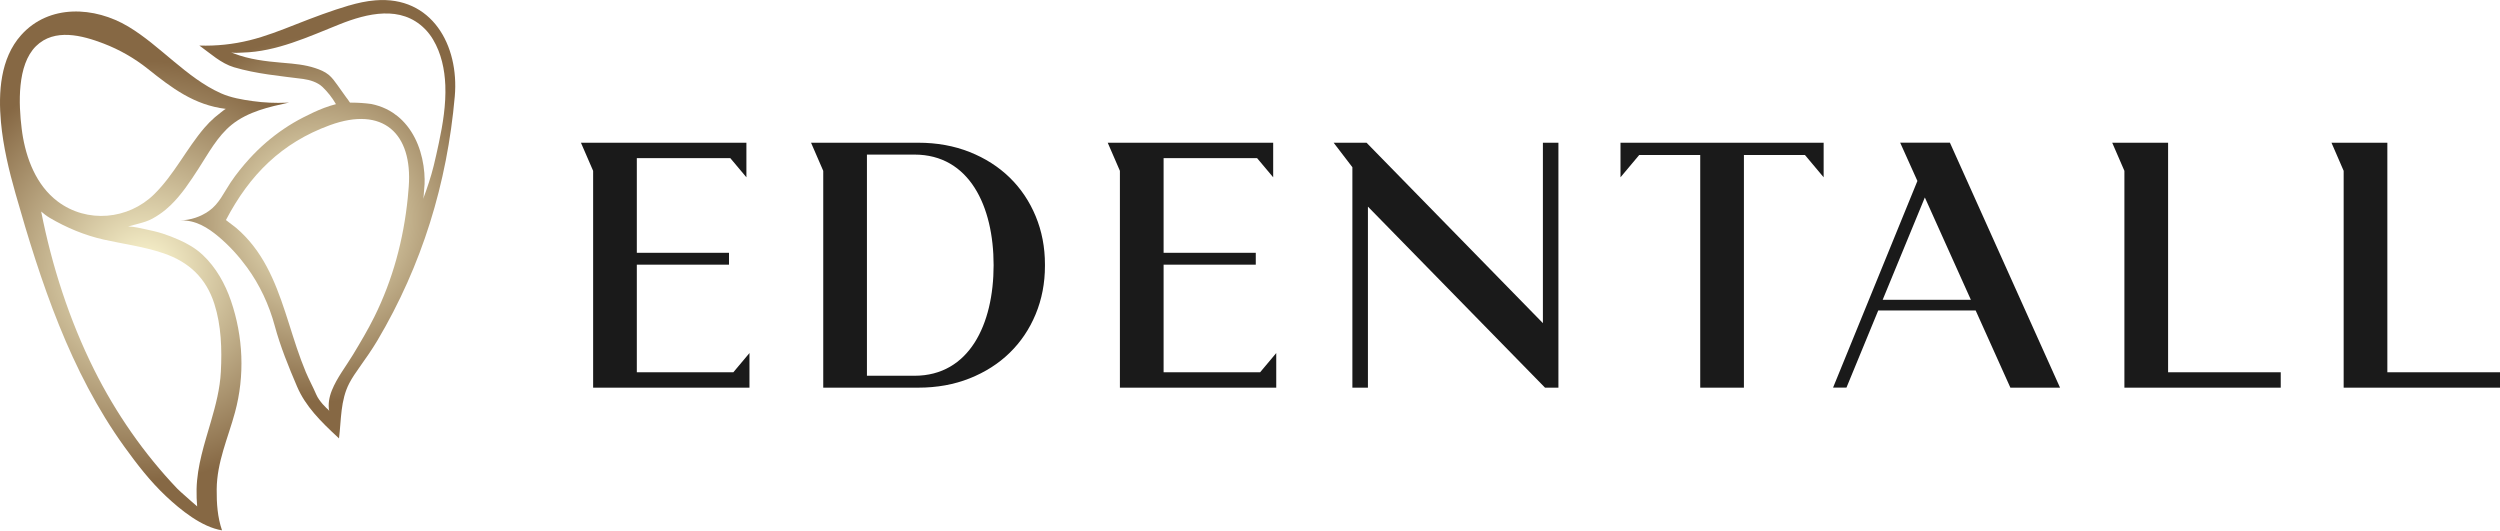
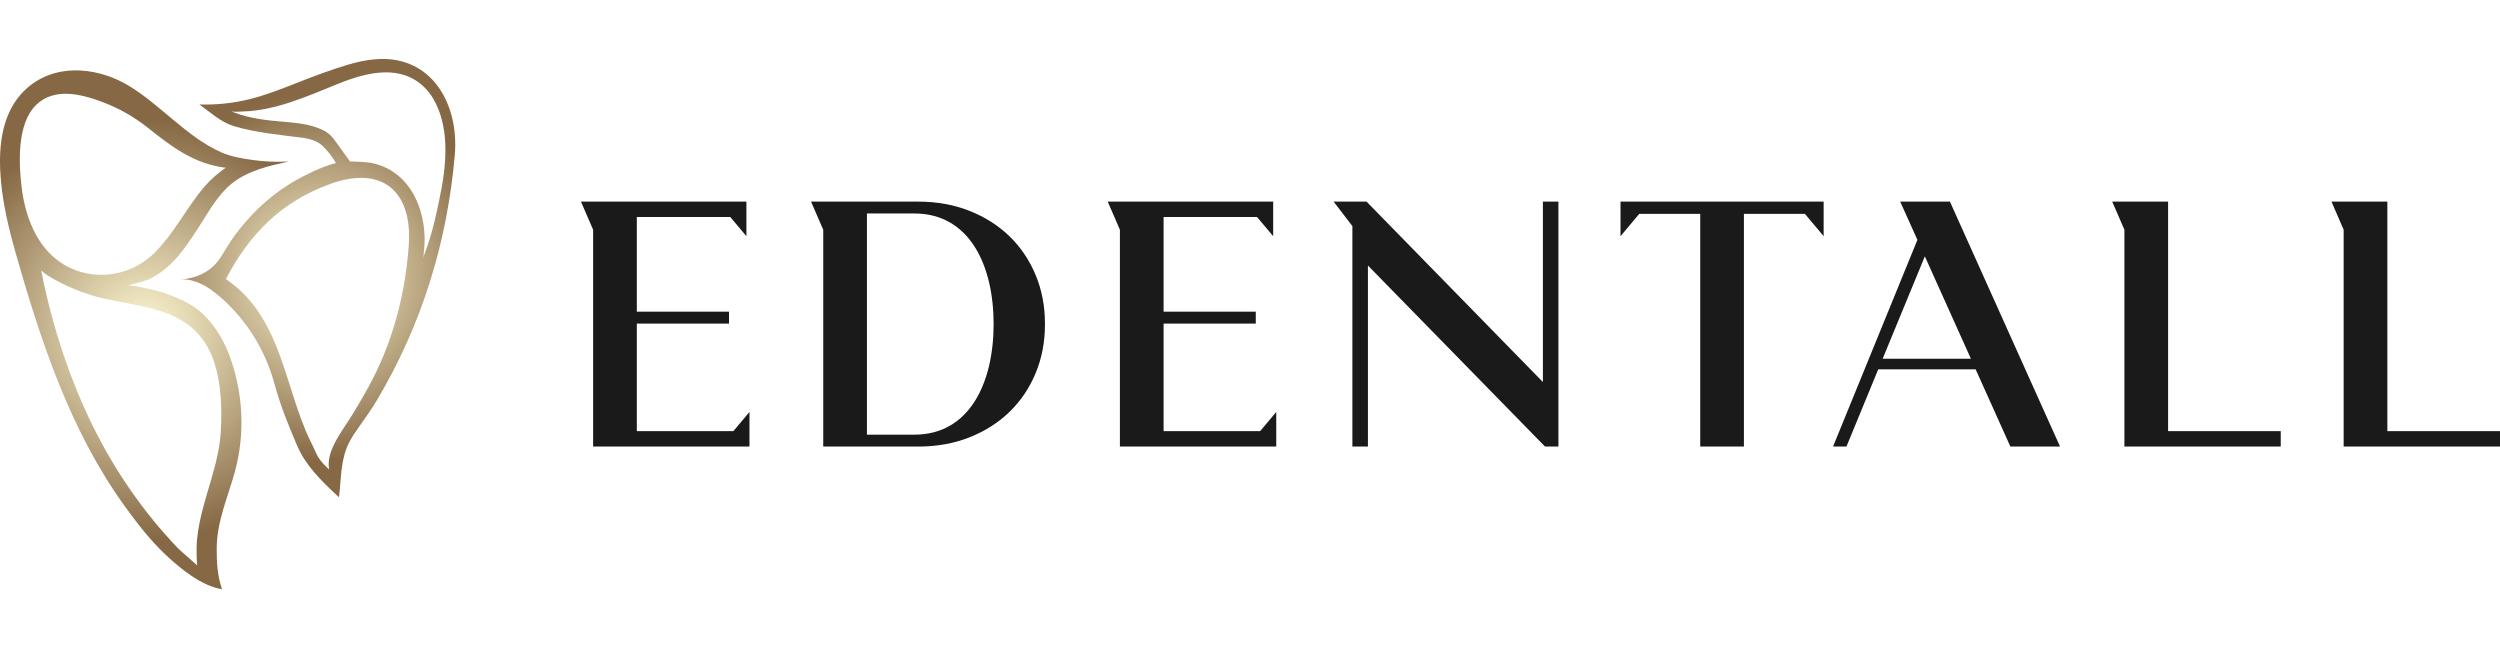
- <svg xmlns="http://www.w3.org/2000/svg" xmlns:xlink="http://www.w3.org/1999/xlink" id="Layer_1" viewBox="0 0 1142.04 242.27">
+ <svg xmlns="http://www.w3.org/2000/svg" xmlns:xlink="http://www.w3.org/1999/xlink" id="Layer_1" viewBox="0 0 1142.04 242.27" width="189px" height="49px">
  <defs>
    <style>
      .cls-1 {
        fill: url(#radial-gradient);
      }

      .cls-2 {
        fill: url(#radial-gradient-2);
      }

      .cls-3 {
        fill: #1a1a1a;
      }
    </style>
    <radialGradient id="radial-gradient" cx="66.04" cy="123.76" fx="66.04" fy="123.76" r="95.93" gradientUnits="userSpaceOnUse">
      <stop offset="0" stop-color="#fef9d3" />
      <stop offset="1" stop-color="#866844" />
    </radialGradient>
    <radialGradient id="radial-gradient-2" cx="145.24" cy="100.13" fx="145.24" fy="100.13" r="83.55" xlink:href="#radial-gradient" />
  </defs>
  <g>
    <path class="cls-3" d="M342.37,161.28v15.8h-71.42v-99.04l-5.57-12.85h5.57s70.02,0,70.02,0v15.8l-7.36-8.76h-42.7v43.25h42.11v5.43h-42.11v49.14h44.1l7.36-8.77Z" />
    <path class="cls-3" d="M477.35,121.14c0,.11,0,.21,0,.32,0,7.89-1.42,15.24-4.24,22.06-2.83,6.82-6.79,12.71-11.88,17.66-5.09,4.96-11.19,8.84-18.29,11.67-7.1,2.82-14.92,4.24-23.45,4.24h-43.42v-99.04l-5.57-12.85h5.57s43.42,0,43.42,0c8.54,0,16.35,1.42,23.45,4.24,7.1,2.82,13.19,6.71,18.29,11.67,5.09,4.96,9.05,10.84,11.88,17.66,2.83,6.82,4.24,14.17,4.24,22.06,0,.11,0,.21,0,.32ZM453.9,121.14c0-27.01-11.14-50.52-36.14-50.52h-21.73v101.03h21.73c25,0,36.14-23.5,36.14-50.52Z" />
    <path class="cls-3" d="M583.01,161.28v15.8h-71.42v-99.04l-5.57-12.85h5.57s70.02,0,70.02,0v15.8l-7.36-8.76h-42.7v43.25h42.11v5.43h-42.11v49.14h44.1l7.36-8.77Z" />
    <path class="cls-3" d="M711.91,65.19v111.89h-6.13l-80.89-82.69v82.69h-7.1v-100.69l-8.57-11.2h15.03l80.57,82.42v-82.42h7.1Z" />
    <path class="cls-3" d="M833.07,65.19v15.8l-8.55-10.19h-27.87v106.28h-19.96v-106.28h-27.87l-8.55,10.19v-15.8h92.81Z" />
    <path class="cls-3" d="M941.06,177.08h-22.69l-9.08-20.19-6.78-15.07h-44.5l-14.52,35.25h-6.12l38.53-94.4-7.87-17.49h15.01s7.71,0,7.71,0l50.3,111.89ZM900.33,136.96l-16.27-36.17-4.76-10.59-19.27,46.76h40.3Z" />
    <path class="cls-3" d="M1041.88,170.05v7.03h-71.42v-99.04l-5.57-12.85h25.53v104.86h51.46Z" />
    <path class="cls-3" d="M1142.04,170.05v7.03h-71.42v-99.04l-5.57-12.85h25.53v104.86h51.46Z" />
  </g>
  <g>
    <path class="cls-1" d="M81.53,109.47c-2.35-1.04-4.75-1.97-7.19-2.76-2.51-.81-5.1-1.39-7.67-1.93-2.53-.53-5.03-1.17-7.62-1.31-.16,0-.4-.06-.55-.02,1.52-.4,3.05-.81,4.57-1.21,2.26-.6,4.52-1.24,6.58-2.38,2.11-1.16,4.11-2.5,5.97-4.04.77-.64,1.51-1.3,2.23-1.99,5.12-4.91,9.02-10.92,12.88-16.87,4.49-6.93,8.63-14.77,15.16-20.02,3.68-2.96,8.01-5.03,12.48-6.56s9.09-2.53,13.71-3.54c-.36.02-.72.04-1.09.06-5.18.24-10.38,0-15.51-.71-4.87-.67-10.01-1.55-14.5-3.55-8-3.56-14.94-9.08-21.63-14.63-6.71-5.56-13.28-11.41-20.78-15.9C43.18,2.93,22.43,1.77,9.66,16.03.11,26.7-.81,42.27.44,55.84c1.02,11.07,3.62,21.95,6.66,32.63,11.48,40.37,24.94,81.26,49.74,115.64,5.75,7.97,11.81,15.82,19,22.57,6.66,6.26,16.29,14.11,25.59,15.59-2.07-5.95-2.5-12.36-2.44-18.76.11-12.56,5.15-23.29,8.36-35.16,4.55-16.8,3.77-34.54-1.86-50.98-2.62-7.65-6.8-15.19-12.83-20.86-3.4-3.2-7.16-5.29-11.11-7.03ZM10.15,60.58c-.09-.58-.16-1.16-.24-1.73-1.4-11.25-2.18-29.17,6.53-37.77,8.44-8.32,21.15-4.91,30.85-1.2,7.28,2.79,14.13,6.7,20.22,11.56,10.95,8.74,21.19,16.55,35.65,18.3-.92.48-1.62,1.16-2.44,1.77-.88.66-1.74,1.35-2.57,2.07-1.71,1.49-3.32,3.1-4.79,4.83-8.23,9.65-13.83,21.37-22.91,30.31-11.87,11.68-30.7,13.4-44.12,3.29-9.78-7.37-14.44-19.63-16.19-31.43ZM96.4,192.41c-2.97,10.21-6.34,20.32-6.6,30.99-.03,1.34-.02,2.68.03,4.02.03.67.06,1.34.11,2.01.02.35.05.7.08,1.04.01.15-.02.79.08.88-1.83-1.61-3.71-3.17-5.49-4.82-1.21-1.12-2.54-2.16-3.67-3.35-15.2-15.96-28.04-34.45-37.93-54.27-11.35-22.74-19.28-47.37-24.2-72.28,1.18,1,2.47,2.03,3.87,2.86,7.65,4.52,16.03,8.01,24.71,9.96,9.11,2.04,18.48,3.23,27.34,6.26,11.64,3.98,19.43,11.32,23.2,23.12,3.17,9.93,3.49,20.65,2.96,30.98-.4,7.75-2.34,15.2-4.49,22.59Z" />
    <path class="cls-2" d="M159.44,2.5c-8.24,2.44-16.17,5.44-24.17,8.59-6.98,2.75-13.98,5.51-21.27,7.31-7.48,1.85-15.22,2.66-22.92,2.41,4.95,3.55,9.88,8.15,15.8,9.91,10.18,3.03,21.02,3.98,31.64,5.35,3.06.44,6.51,1.47,8.81,3.66,2.39,2.27,4.49,4.99,6.14,7.85-1.83.47-3.63,1.05-5.4,1.71-3.25,1.23-6.45,2.77-9.56,4.36-3.07,1.57-6.04,3.33-8.89,5.26-5.68,3.85-10.9,8.37-15.53,13.44-3.15,3.45-6.15,7.14-8.75,11.02-3.11,4.64-5.18,9.65-9.89,12.99-3.77,2.67-8.34,4.19-12.95,4.31,6.83-.18,12.43,3.29,17.43,7.51,4.83,4.07,9.17,8.83,12.89,13.93,5.86,8.03,10.1,17.14,12.69,26.73,2.56,9.47,6.32,18.68,10.19,27.73,3.85,8.98,10.56,15.75,19.16,23.7,1.07-8.57.61-17.34,4.71-25.22,1.33-2.55,2.99-4.92,4.65-7.27,2.84-4.03,5.66-7.99,8.17-12.22,20.43-34.48,31.85-71.77,35.36-111.54,2.05-23.26-10.45-46.03-36.37-43.86-4.07.34-8.04,1.21-11.94,2.36ZM186.72,85.29c-.13,1.72-.28,3.44-.45,5.16-.96,9.42-2.66,18.78-5.2,27.91s-5.87,17.91-10.05,26.34c-2.96,5.97-6.37,11.71-9.81,17.4-3.22,5.31-7.29,10.46-9.61,16.24-1.21,3.01-1.83,6.34-1.2,9.52-.11-.58-.91-1.09-1.31-1.48-.59-.56-1.14-1.14-1.67-1.75-1.15-1.34-2.29-2.84-2.98-4.47-1.46-3.43-3.29-6.72-4.74-10.18-1.51-3.63-2.87-7.33-4.12-11.05-2.43-7.23-4.56-14.57-7.12-21.76-2.49-7-5.42-13.9-9.44-20.18-2.02-3.15-4.31-6.13-6.89-8.85-1.33-1.41-2.74-2.75-4.21-4.01-.39-.33-4.7-3.62-4.71-3.61,10.88-20.79,25.48-35.29,47.47-43.33,24.29-8.88,37.84,3.74,36.04,28.08ZM193.96,81.6c-.01-.87-.05-1.73-.12-2.6-.7-8.75-3.78-17.7-10.11-24.02-1.29-1.29-2.71-2.44-4.23-3.45-1.99-1.32-4.15-2.35-6.41-3.1-1.13-.38-2.28-.68-3.45-.92-2.98-.42-5.98-.61-8.99-.63-.34.01-.76.12-.96-.25-.44-.81-1.07-1.48-1.59-2.22-1.34-1.81-2.62-3.68-3.93-5.51-1.21-1.69-2.43-3.42-4.05-4.75-1.75-1.44-4.02-2.34-6.15-3.05-4.64-1.54-9.54-1.97-14.38-2.38-.32-.03-.63-.05-.95-.08-7.34-.62-14.77-1.51-21.69-4.17-.55-.21-1.1-.43-1.64-.67,1.41.61,3.98.25,5.49.22,15.5-.38,30.11-7.24,44.26-12.89,12.7-5.07,28.14-8.86,39.01,2.06,1.45,1.46,2.71,3.1,3.76,4.87,3.75,6.29,5.31,13.65,5.6,20.91.34,8.72-1.11,17.75-2.94,26.26-.75,3.51-1.51,7.01-2.37,10.49-1.28,5.19-2.95,10.12-4.81,15.12.34-1.41.26-2.86.44-4.27.21-1.63.25-3.33.23-4.97Z" />
  </g>
</svg>
